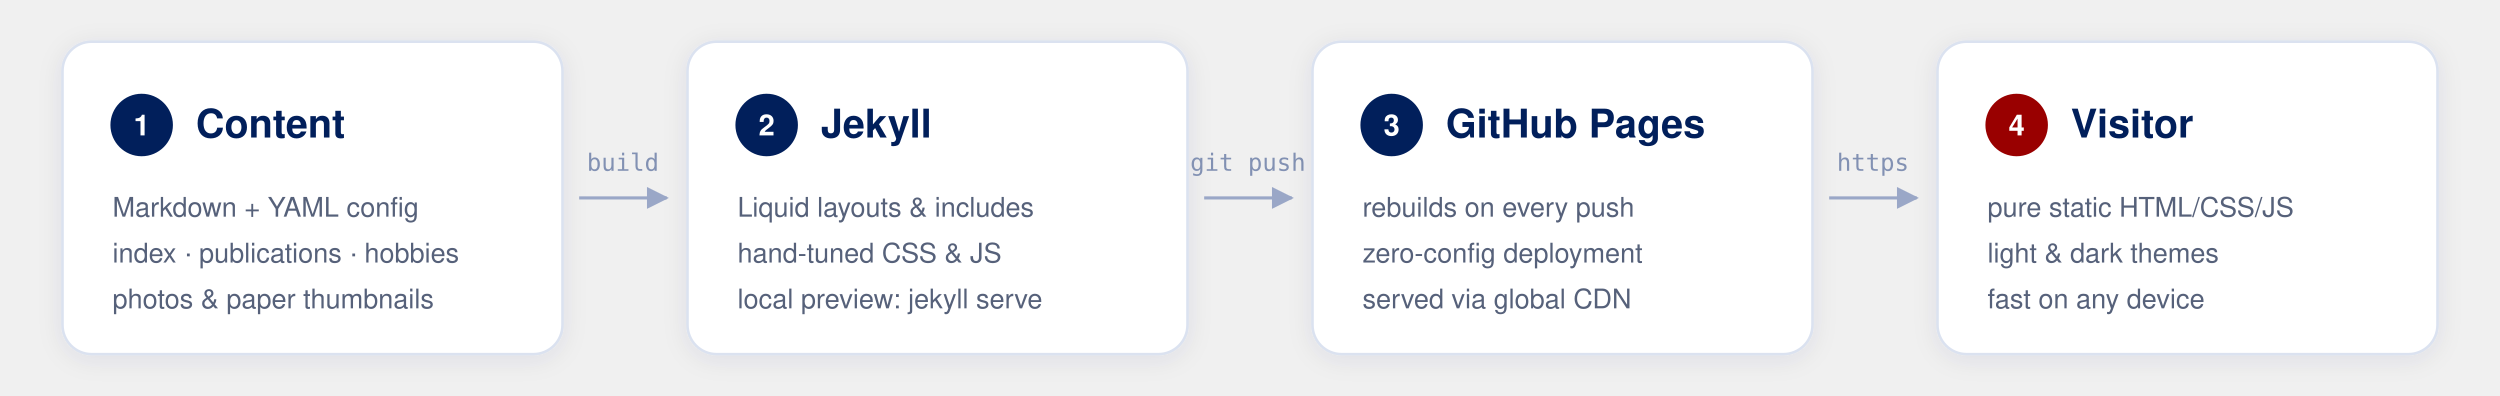
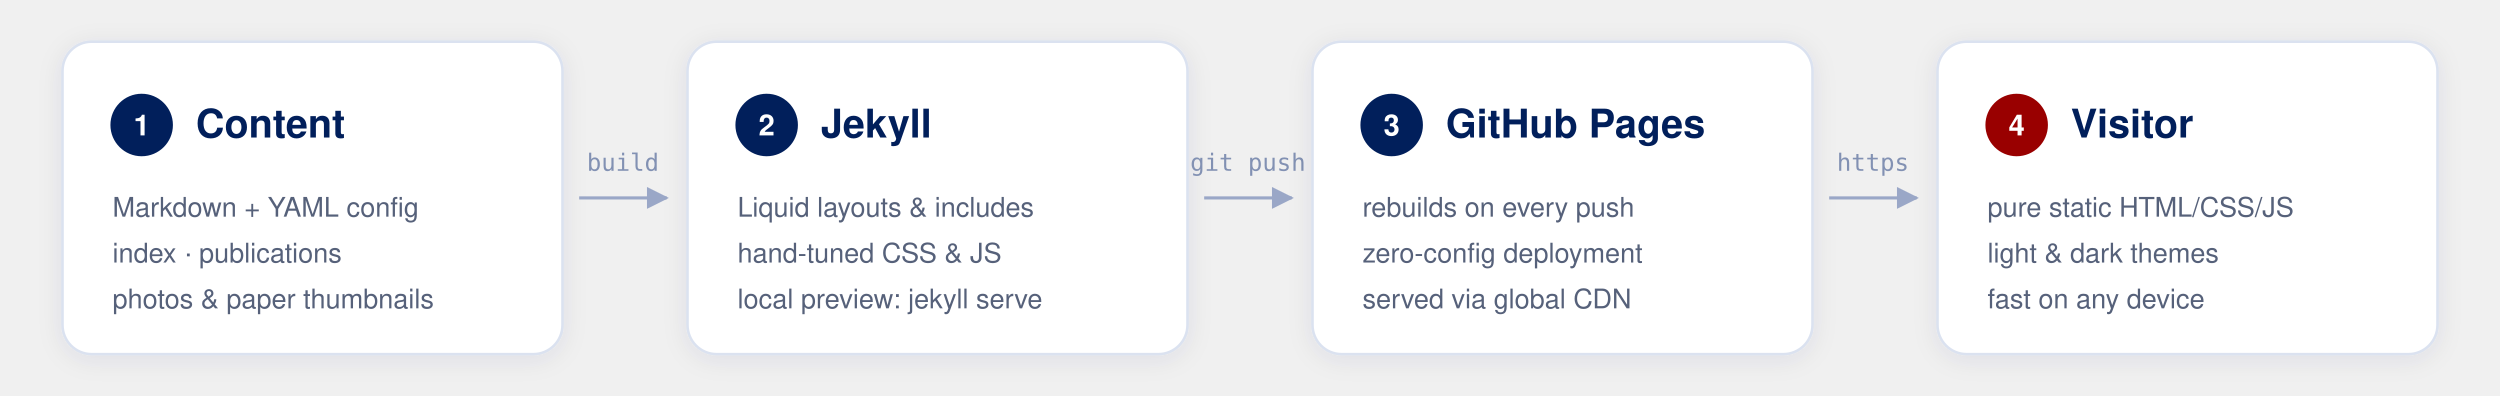
<svg xmlns="http://www.w3.org/2000/svg" viewBox="0 0 1200 190" width="1200" height="190" role="img" aria-label="Publishing pipeline: content, Jekyll, GitHub Pages, visitor">
  <defs>
    <marker id="ah" viewBox="0 0 10 10" refX="9" refY="5" markerWidth="7" markerHeight="7" orient="auto-start-reverse">
      <path d="M0,0 L10,5 L0,10 z" fill="#9aa7c7" />
    </marker>
    <filter id="shadow" x="-20%" y="-20%" width="140%" height="160%">
      <feDropShadow dx="0" dy="2" stdDeviation="6" flood-color="#011F5B" flood-opacity="0.08" />
    </filter>
    <style>
      .card  { fill: #ffffff; stroke: #dbe2f0; stroke-width: 1.25; }
      .title { font: 700 19px -apple-system, BlinkMacSystemFont, 'Segoe UI', Helvetica, Arial, sans-serif; fill: #011F5B; }
      .line  { font: 400 13px -apple-system, BlinkMacSystemFont, 'Segoe UI', Helvetica, Arial, sans-serif; fill: #56617a; }
      .num   { font: 700 14px -apple-system, BlinkMacSystemFont, 'Segoe UI', Helvetica, Arial, sans-serif; fill: #ffffff; }
      .lbl   { font: 500 11.5px 'SF Mono', Menlo, Consolas, monospace; fill: #8291b3; }
      .arrow { stroke: #9aa7c7; stroke-width: 1.5; }
    </style>
  </defs>
  <g>
    <rect class="card" x="30" y="20" width="240" height="150" rx="14" filter="url(#shadow)" />
    <circle cx="68" cy="60" r="15" fill="#011F5B" />
    <text class="num" x="68" y="65" text-anchor="middle">1</text>
    <text class="title" x="94" y="66">Content</text>
    <text class="line" x="54" y="104">Markdown + YAML config</text>
-     <text class="line" x="54" y="126">index · publications · hobbies</text>
+     <text class="line" x="54" y="126">index · publications</text>
    <text class="line" x="54" y="148">photos &amp; paper thumbnails</text>
  </g>
  <line class="arrow" x1="278" y1="95" x2="320" y2="95" marker-end="url(#ah)" />
  <text class="lbl" x="299" y="82" text-anchor="middle">build</text>
  <g>
    <rect class="card" x="330" y="20" width="240" height="150" rx="14" filter="url(#shadow)" />
    <circle cx="368" cy="60" r="15" fill="#011F5B" />
    <text class="num" x="368" y="65" text-anchor="middle">2</text>
    <text class="title" x="394" y="66">Jekyll</text>
    <text class="line" x="354" y="104">Liquid layouts &amp; includes</text>
    <text class="line" x="354" y="126">hand-tuned CSS &amp; JS</text>
    <text class="line" x="354" y="148">local preview: jekyll serve</text>
  </g>
  <line class="arrow" x1="578" y1="95" x2="620" y2="95" marker-end="url(#ah)" />
  <text class="lbl" x="599" y="82" text-anchor="middle">git push</text>
  <g>
    <rect class="card" x="630" y="20" width="240" height="150" rx="14" filter="url(#shadow)" />
    <circle cx="668" cy="60" r="15" fill="#011F5B" />
    <text class="num" x="668" y="65" text-anchor="middle">3</text>
    <text class="title" x="694" y="66">GitHub Pages</text>
    <text class="line" x="654" y="104">rebuilds on every push</text>
    <text class="line" x="654" y="126">zero-config deployment</text>
    <text class="line" x="654" y="148">served via global CDN</text>
  </g>
  <line class="arrow" x1="878" y1="95" x2="920" y2="95" marker-end="url(#ah)" />
  <text class="lbl" x="899" y="82" text-anchor="middle">https</text>
  <g>
    <rect class="card" x="930" y="20" width="240" height="150" rx="14" filter="url(#shadow)" />
    <circle cx="968" cy="60" r="15" fill="#990000" />
    <text class="num" x="968" y="65" text-anchor="middle">4</text>
    <text class="title" x="994" y="66">Visitor</text>
    <text class="line" x="954" y="104">pure static HTML/CSS/JS</text>
    <text class="line" x="954" y="126">light &amp; dark themes</text>
    <text class="line" x="954" y="148">fast on any device</text>
  </g>
</svg>
